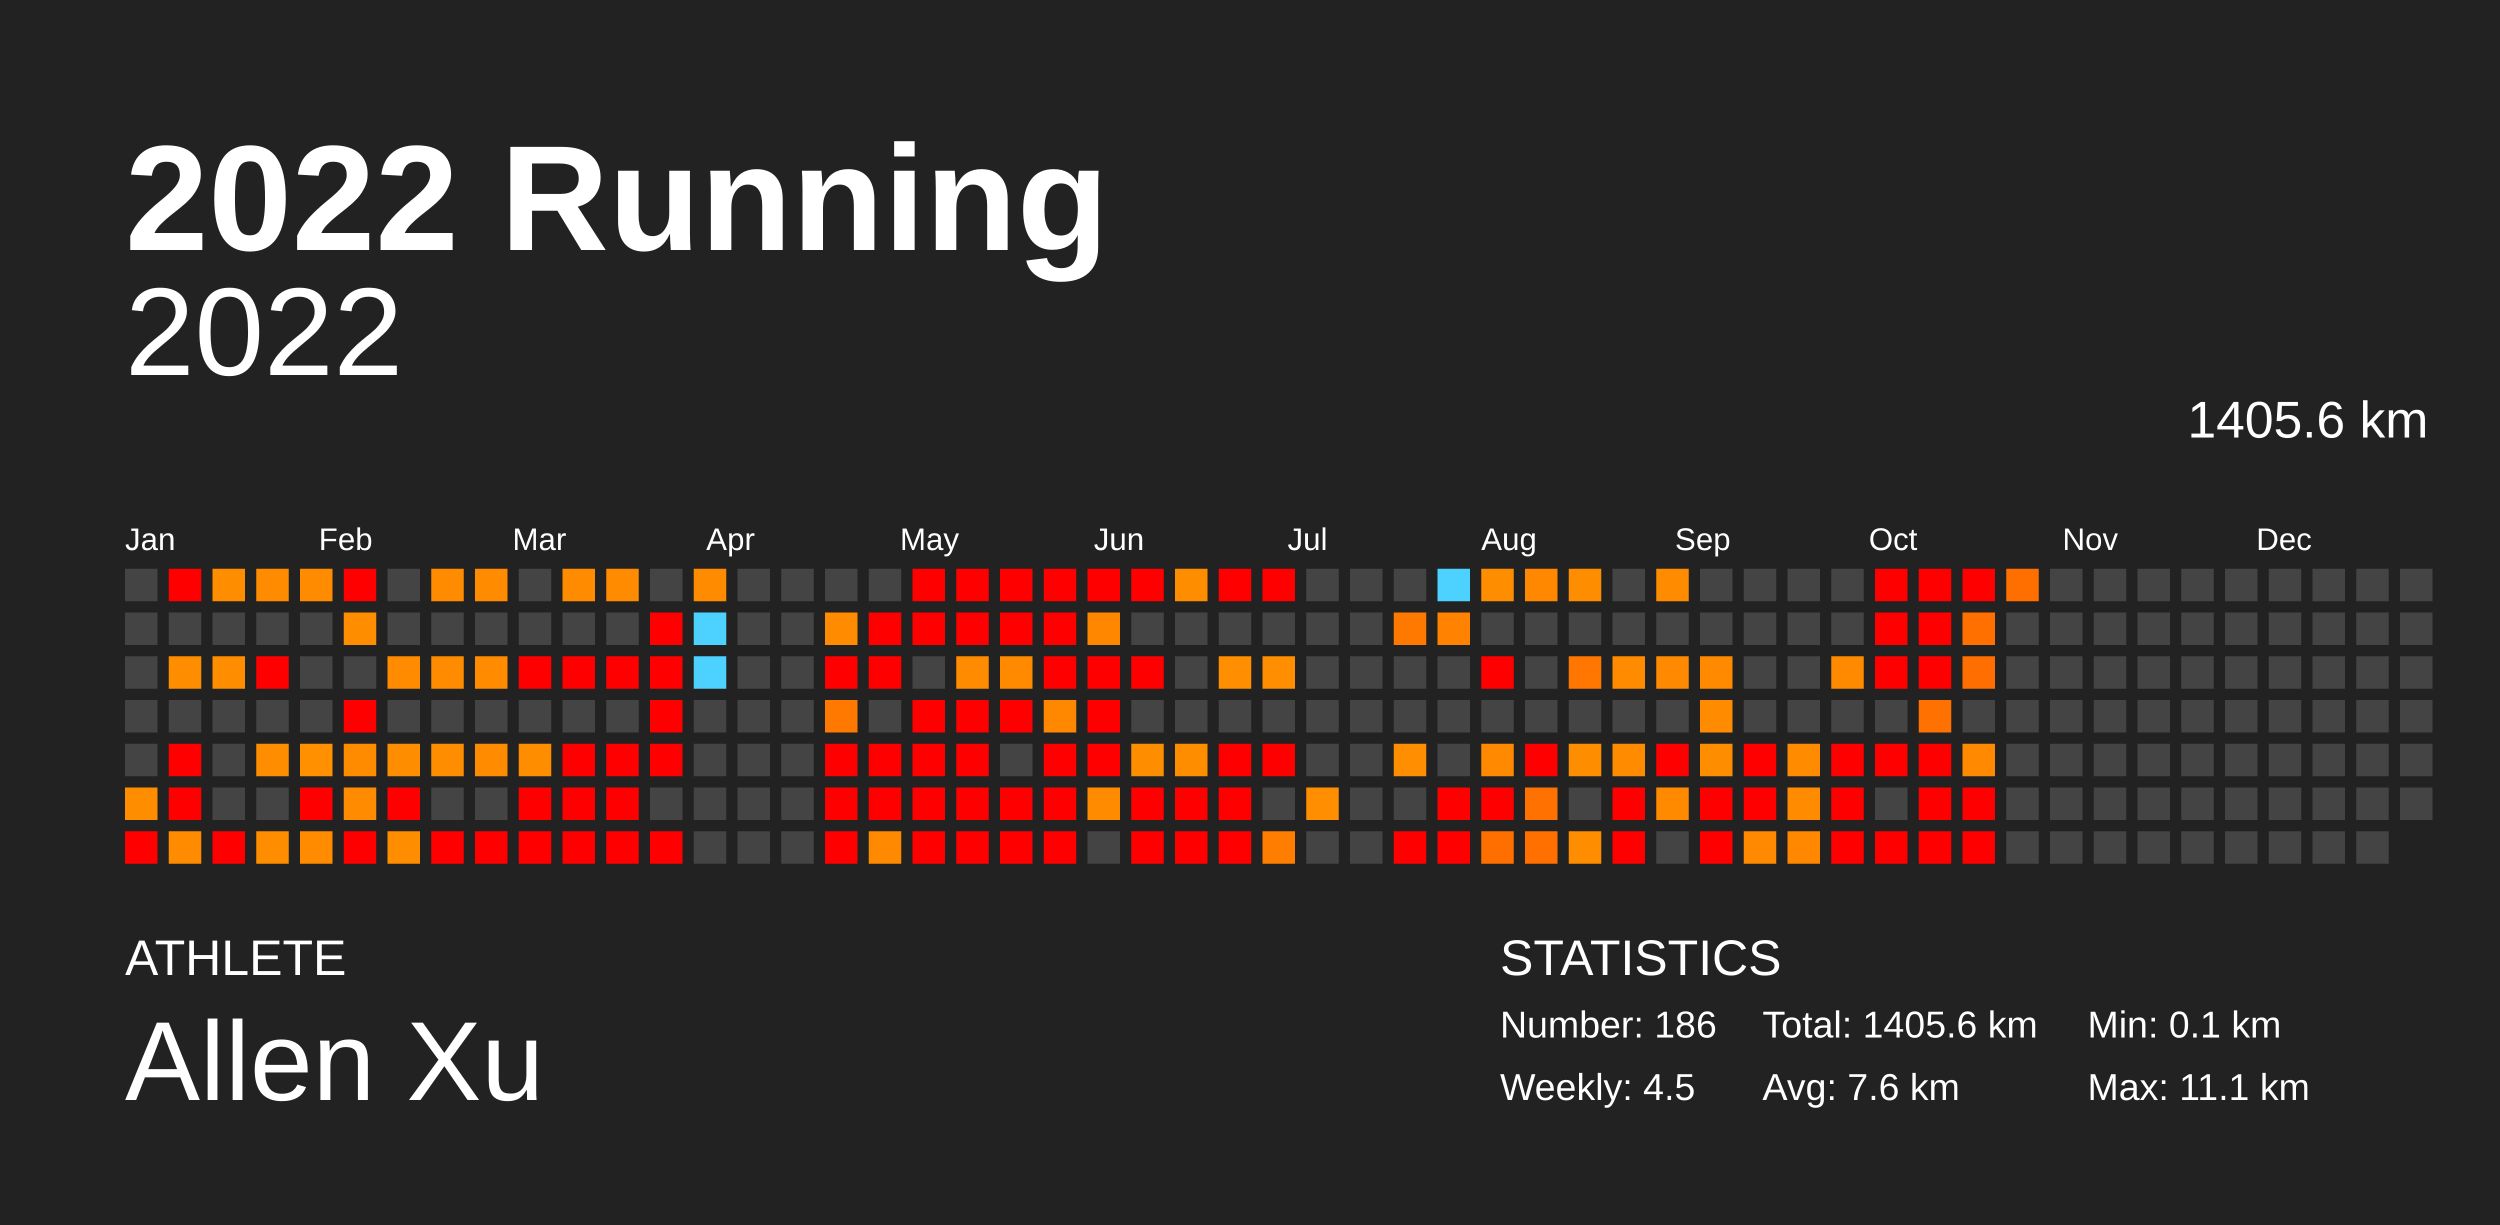
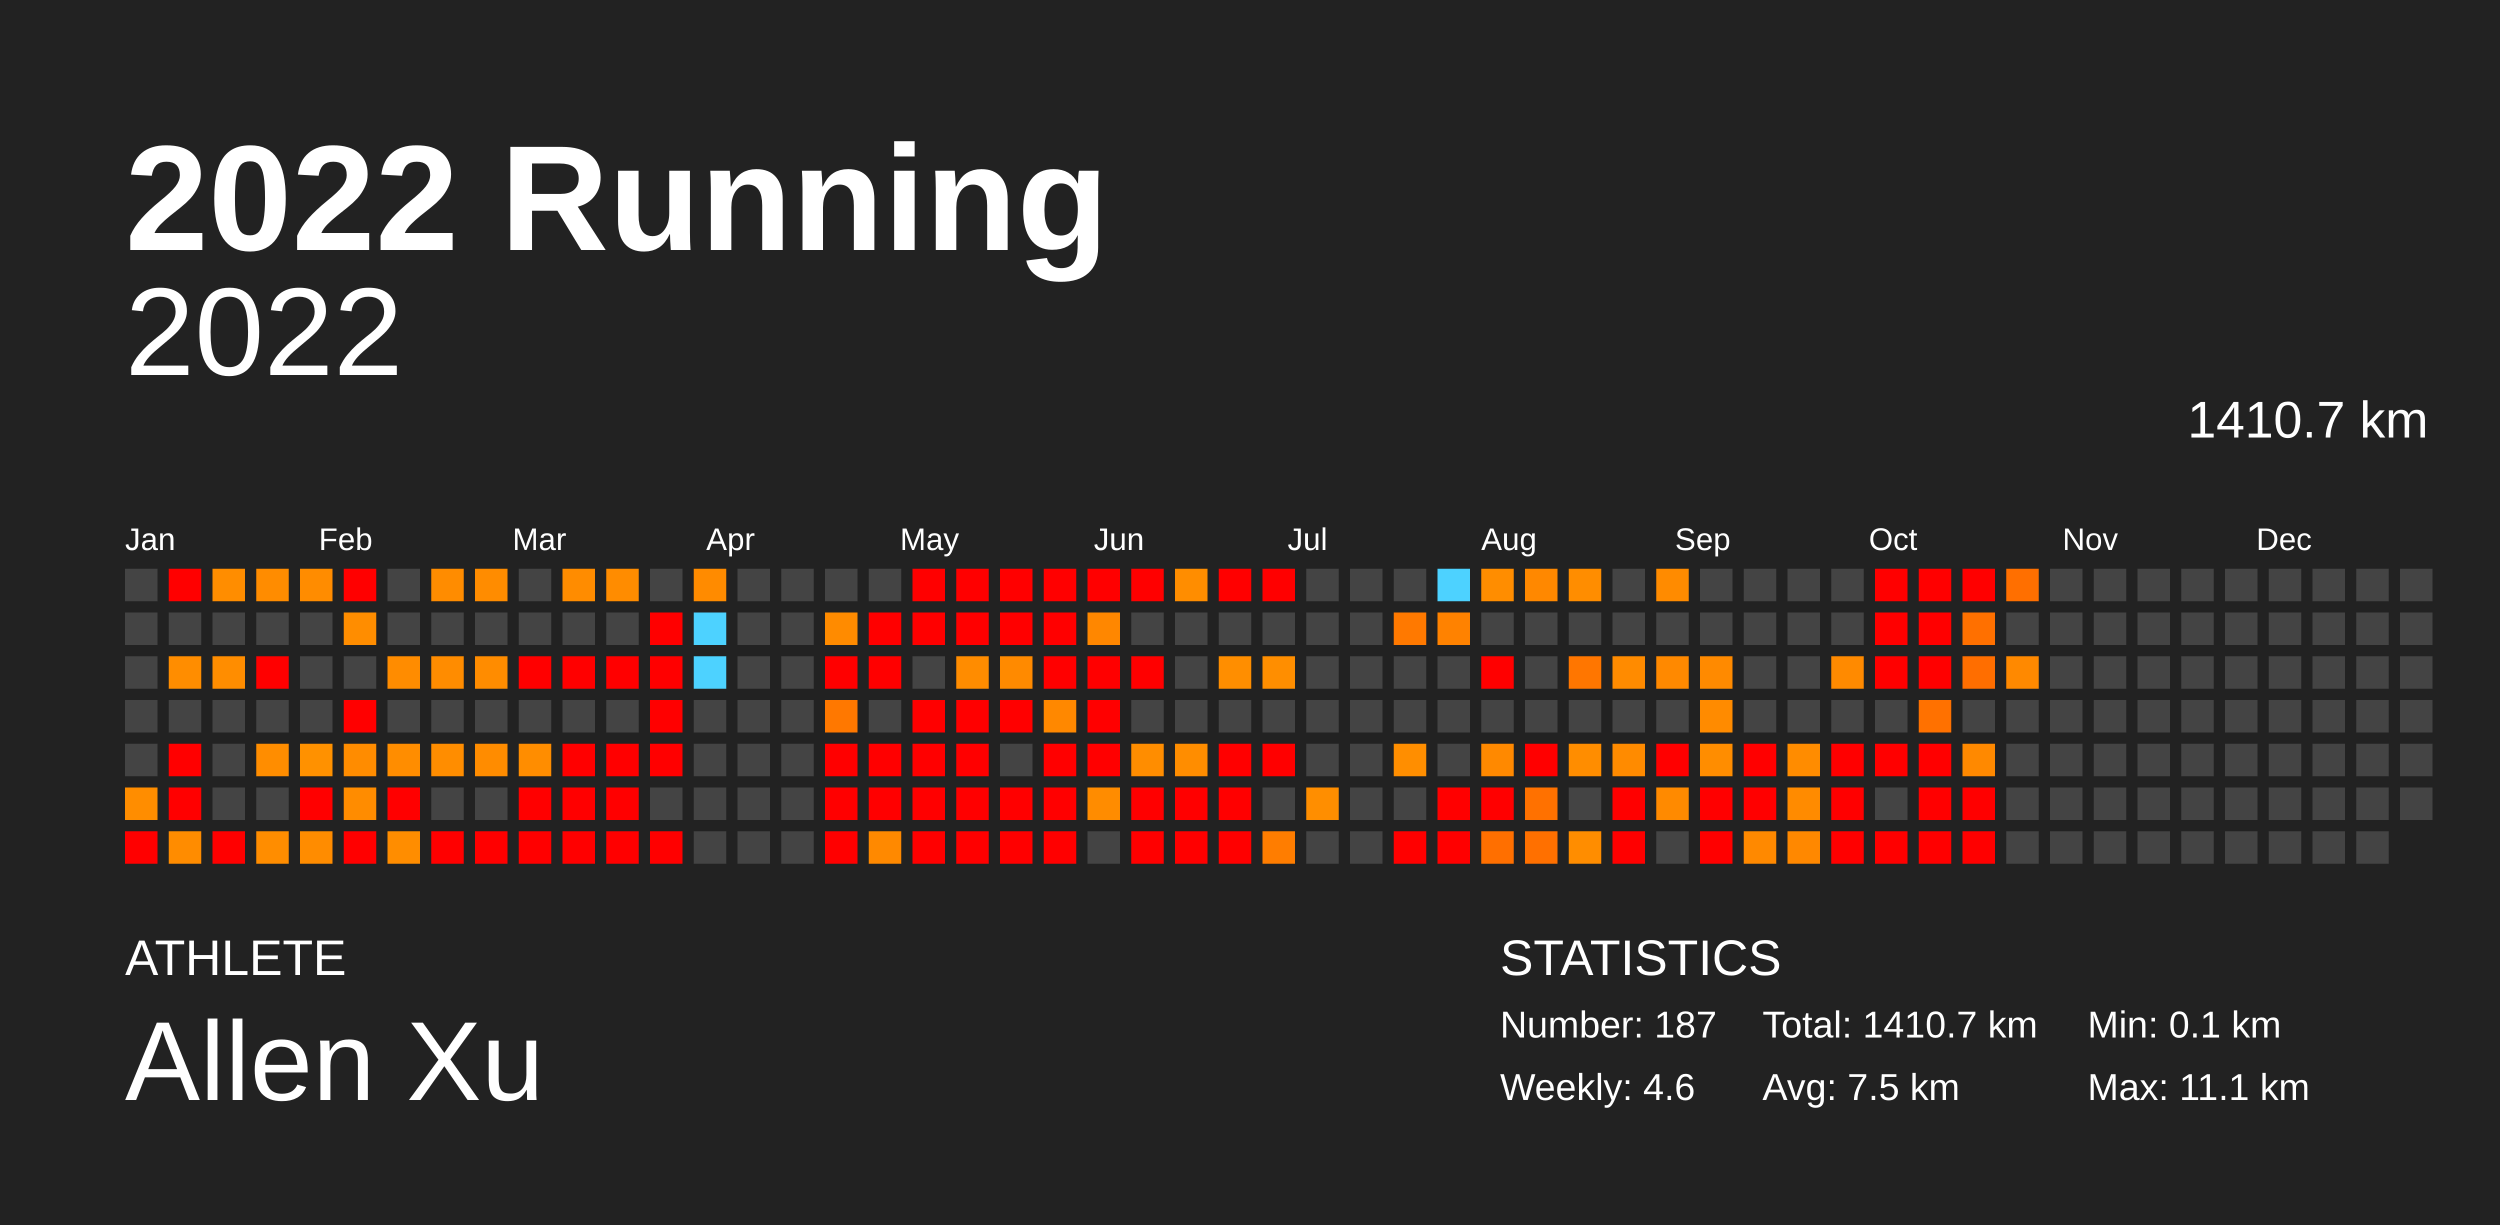
<svg xmlns="http://www.w3.org/2000/svg" baseProfile="full" height="98mm" version="1.1" viewBox="0,0,200,98" width="200mm">
  <defs />
  <rect fill="#222222" height="98" width="200" x="0" y="0" />
  <text fill="#FFFFFF" style="font-size:12px; font-family:Arial; font-weight:bold;" x="10" y="20">2022 Running</text>
  <text fill="#FFFFFF" style="font-size:4px; font-family:Arial" x="10" y="78">ATHLETE</text>
  <text fill="#FFFFFF" style="font-size:9px; font-family:Arial" x="10" y="88">Allen Xu</text>
  <text fill="#FFFFFF" style="font-size:4px; font-family:Arial" x="120" y="78">STATISTICS</text>
-   <text fill="#FFFFFF" style="font-size:3px; font-family:Arial" x="120" y="83">Number: 186</text>
-   <text fill="#FFFFFF" style="font-size:3px; font-family:Arial" x="120" y="88">Weekly: 4.5</text>
-   <text fill="#FFFFFF" style="font-size:3px; font-family:Arial" x="141" y="83">Total: 1405.6 km</text>
-   <text fill="#FFFFFF" style="font-size:3px; font-family:Arial" x="141" y="88">Avg: 7.6 km</text>
+   <text fill="#FFFFFF" style="font-size:3px; font-family:Arial" x="120" y="83">Number: 187</text>
+   <text fill="#FFFFFF" style="font-size:3px; font-family:Arial" x="120" y="88">Weekly: 4.6</text>
+   <text fill="#FFFFFF" style="font-size:3px; font-family:Arial" x="141" y="83">Total: 1410.7 km</text>
+   <text fill="#FFFFFF" style="font-size:3px; font-family:Arial" x="141" y="88">Avg: 7.5 km</text>
  <text fill="#FFFFFF" style="font-size:3px; font-family:Arial" x="167" y="83">Min: 0.1 km</text>
  <text fill="#FFFFFF" style="font-size:3px; font-family:Arial" x="167" y="88">Max: 11.1 km</text>
  <text alignment-baseline="hanging" fill="#FFFFFF" style="font-size:10.0px; font-family:Arial;" x="10" y="30">2022</text>
-   <text alignment-baseline="hanging" fill="#FFFFFF" style="font-size:4.125px; font-family:Arial;" x="175" y="35">1405.6 km</text>
+   <text alignment-baseline="hanging" fill="#FFFFFF" style="font-size:4.125px; font-family:Arial;" x="175" y="35">1410.7 km</text>
  <text fill="#FFFFFF" style="font-size:2.5px; font-family:Arial" x="10.0" y="44">Jan</text>
  <text fill="#FFFFFF" style="font-size:2.5px; font-family:Arial" x="25.5" y="44">Feb</text>
  <text fill="#FFFFFF" style="font-size:2.5px; font-family:Arial" x="41.0" y="44">Mar</text>
  <text fill="#FFFFFF" style="font-size:2.5px; font-family:Arial" x="56.5" y="44">Apr</text>
  <text fill="#FFFFFF" style="font-size:2.5px; font-family:Arial" x="72.0" y="44">May</text>
  <text fill="#FFFFFF" style="font-size:2.5px; font-family:Arial" x="87.5" y="44">Jun</text>
  <text fill="#FFFFFF" style="font-size:2.5px; font-family:Arial" x="103.0" y="44">Jul</text>
  <text fill="#FFFFFF" style="font-size:2.5px; font-family:Arial" x="118.5" y="44">Aug</text>
  <text fill="#FFFFFF" style="font-size:2.5px; font-family:Arial" x="134.0" y="44">Sep</text>
  <text fill="#FFFFFF" style="font-size:2.5px; font-family:Arial" x="149.5" y="44">Oct</text>
  <text fill="#FFFFFF" style="font-size:2.5px; font-family:Arial" x="165.0" y="44">Nov</text>
  <text fill="#FFFFFF" style="font-size:2.5px; font-family:Arial" x="180.5" y="44">Dec</text>
  <rect fill="#444444" height="2.6" width="2.6" x="10.0" y="45.5" />
  <rect fill="#444444" height="2.6" width="2.6" x="10.0" y="49.0" />
  <rect fill="#444444" height="2.6" width="2.6" x="10.0" y="52.5" />
  <rect fill="#444444" height="2.6" width="2.6" x="10.0" y="56.0" />
  <rect fill="#444444" height="2.6" width="2.6" x="10.0" y="59.5" />
  <rect fill="#ff8d00" height="2.6" width="2.6" x="10.0" y="63.0" />
  <rect fill="red" height="2.6" width="2.6" x="10.0" y="66.5" />
  <rect fill="red" height="2.6" width="2.6" x="13.5" y="45.5" />
  <rect fill="#444444" height="2.6" width="2.6" x="13.5" y="49.0" />
  <rect fill="#ff8d00" height="2.6" width="2.6" x="13.5" y="52.5" />
  <rect fill="#444444" height="2.6" width="2.6" x="13.5" y="56.0" />
  <rect fill="red" height="2.6" width="2.6" x="13.5" y="59.5" />
  <rect fill="red" height="2.6" width="2.6" x="13.5" y="63.0" />
  <rect fill="#ff8c00" height="2.6" width="2.6" x="13.5" y="66.5" />
  <rect fill="#ff8d00" height="2.6" width="2.6" x="17.0" y="45.5" />
  <rect fill="#444444" height="2.6" width="2.6" x="17.0" y="49.0" />
  <rect fill="#ff8d00" height="2.6" width="2.6" x="17.0" y="52.5" />
  <rect fill="#444444" height="2.6" width="2.6" x="17.0" y="56.0" />
  <rect fill="#444444" height="2.6" width="2.6" x="17.0" y="59.5" />
  <rect fill="#444444" height="2.6" width="2.6" x="17.0" y="63.0" />
  <rect fill="red" height="2.6" width="2.6" x="17.0" y="66.5" />
  <rect fill="#ff8c00" height="2.6" width="2.6" x="20.5" y="45.5" />
  <rect fill="#444444" height="2.6" width="2.6" x="20.5" y="49.0" />
  <rect fill="red" height="2.6" width="2.6" x="20.5" y="52.5" />
  <rect fill="#444444" height="2.6" width="2.6" x="20.5" y="56.0" />
  <rect fill="#ff8d00" height="2.6" width="2.6" x="20.5" y="59.5" />
  <rect fill="#444444" height="2.6" width="2.6" x="20.5" y="63.0" />
  <rect fill="#ff8d00" height="2.6" width="2.6" x="20.5" y="66.5" />
  <rect fill="#ff8c00" height="2.6" width="2.6" x="24.0" y="45.5" />
  <rect fill="#444444" height="2.6" width="2.6" x="24.0" y="49.0" />
  <rect fill="#444444" height="2.6" width="2.6" x="24.0" y="52.5" />
  <rect fill="#444444" height="2.6" width="2.6" x="24.0" y="56.0" />
  <rect fill="#ff9100" height="2.6" width="2.6" x="24.0" y="59.5" />
  <rect fill="red" height="2.6" width="2.6" x="24.0" y="63.0" />
  <rect fill="#ff8c00" height="2.6" width="2.6" x="24.0" y="66.5" />
  <rect fill="red" height="2.6" width="2.6" x="27.5" y="45.5" />
  <rect fill="#ff8d00" height="2.6" width="2.6" x="27.5" y="49.0" />
  <rect fill="#444444" height="2.6" width="2.6" x="27.5" y="52.5" />
  <rect fill="red" height="2.6" width="2.6" x="27.5" y="56.0" />
  <rect fill="#ff8c00" height="2.6" width="2.6" x="27.5" y="59.5" />
  <rect fill="#ff8c00" height="2.6" width="2.6" x="27.5" y="63.0" />
  <rect fill="red" height="2.6" width="2.6" x="27.5" y="66.5" />
  <rect fill="#444444" height="2.6" width="2.6" x="31.0" y="45.5" />
  <rect fill="#444444" height="2.6" width="2.6" x="31.0" y="49.0" />
  <rect fill="#ff8c00" height="2.6" width="2.6" x="31.0" y="52.5" />
  <rect fill="#444444" height="2.6" width="2.6" x="31.0" y="56.0" />
  <rect fill="#ff8d00" height="2.6" width="2.6" x="31.0" y="59.5" />
  <rect fill="red" height="2.6" width="2.6" x="31.0" y="63.0" />
  <rect fill="#ff8d00" height="2.6" width="2.6" x="31.0" y="66.5" />
  <rect fill="#ff8c00" height="2.6" width="2.6" x="34.5" y="45.5" />
  <rect fill="#444444" height="2.6" width="2.6" x="34.5" y="49.0" />
  <rect fill="#ff8c00" height="2.6" width="2.6" x="34.5" y="52.5" />
  <rect fill="#444444" height="2.6" width="2.6" x="34.5" y="56.0" />
  <rect fill="#ff8d00" height="2.6" width="2.6" x="34.5" y="59.5" />
  <rect fill="#444444" height="2.6" width="2.6" x="34.5" y="63.0" />
  <rect fill="red" height="2.6" width="2.6" x="34.5" y="66.5" />
  <rect fill="#ff8c00" height="2.6" width="2.6" x="38.0" y="45.5" />
  <rect fill="#444444" height="2.6" width="2.6" x="38.0" y="49.0" />
  <rect fill="#ff8c00" height="2.6" width="2.6" x="38.0" y="52.5" />
  <rect fill="#444444" height="2.6" width="2.6" x="38.0" y="56.0" />
  <rect fill="#ff8c00" height="2.6" width="2.6" x="38.0" y="59.5" />
  <rect fill="#444444" height="2.6" width="2.6" x="38.0" y="63.0" />
  <rect fill="red" height="2.6" width="2.6" x="38.0" y="66.5" />
  <rect fill="#444444" height="2.6" width="2.6" x="41.5" y="45.5" />
  <rect fill="#444444" height="2.6" width="2.6" x="41.5" y="49.0" />
  <rect fill="red" height="2.6" width="2.6" x="41.5" y="52.5" />
  <rect fill="#444444" height="2.6" width="2.6" x="41.5" y="56.0" />
  <rect fill="#ff8d00" height="2.6" width="2.6" x="41.5" y="59.5" />
  <rect fill="red" height="2.6" width="2.6" x="41.5" y="63.0" />
  <rect fill="red" height="2.6" width="2.6" x="41.5" y="66.5" />
  <rect fill="#ff8c00" height="2.6" width="2.6" x="45.0" y="45.5" />
  <rect fill="#444444" height="2.6" width="2.6" x="45.0" y="49.0" />
  <rect fill="red" height="2.6" width="2.6" x="45.0" y="52.5" />
  <rect fill="#444444" height="2.6" width="2.6" x="45.0" y="56.0" />
  <rect fill="red" height="2.6" width="2.6" x="45.0" y="59.5" />
  <rect fill="red" height="2.6" width="2.6" x="45.0" y="63.0" />
  <rect fill="red" height="2.6" width="2.6" x="45.0" y="66.5" />
  <rect fill="#ff8c00" height="2.6" width="2.6" x="48.5" y="45.5" />
  <rect fill="#444444" height="2.6" width="2.6" x="48.5" y="49.0" />
  <rect fill="red" height="2.6" width="2.6" x="48.5" y="52.5" />
  <rect fill="#444444" height="2.6" width="2.6" x="48.5" y="56.0" />
  <rect fill="red" height="2.6" width="2.6" x="48.5" y="59.5" />
  <rect fill="red" height="2.6" width="2.6" x="48.5" y="63.0" />
  <rect fill="red" height="2.6" width="2.6" x="48.5" y="66.5" />
  <rect fill="#444444" height="2.6" width="2.6" x="52.0" y="45.5" />
  <rect fill="red" height="2.6" width="2.6" x="52.0" y="49.0" />
  <rect fill="red" height="2.6" width="2.6" x="52.0" y="52.5" />
  <rect fill="red" height="2.6" width="2.6" x="52.0" y="56.0" />
  <rect fill="red" height="2.6" width="2.6" x="52.0" y="59.5" />
  <rect fill="#444444" height="2.6" width="2.6" x="52.0" y="63.0" />
  <rect fill="red" height="2.6" width="2.6" x="52.0" y="66.5" />
  <rect fill="#ff8b00" height="2.6" width="2.6" x="55.5" y="45.5" />
  <rect fill="#4dd2ff" height="2.6" width="2.6" x="55.5" y="49.0" />
  <rect fill="#4dd2ff" height="2.6" width="2.6" x="55.5" y="52.5" />
  <rect fill="#444444" height="2.6" width="2.6" x="55.5" y="56.0" />
  <rect fill="#444444" height="2.6" width="2.6" x="55.5" y="59.5" />
  <rect fill="#444444" height="2.6" width="2.6" x="55.5" y="63.0" />
  <rect fill="#444444" height="2.6" width="2.6" x="55.5" y="66.5" />
  <rect fill="#444444" height="2.6" width="2.6" x="59.0" y="45.5" />
  <rect fill="#444444" height="2.6" width="2.6" x="59.0" y="49.0" />
  <rect fill="#444444" height="2.6" width="2.6" x="59.0" y="52.5" />
  <rect fill="#444444" height="2.6" width="2.6" x="59.0" y="56.0" />
  <rect fill="#444444" height="2.6" width="2.6" x="59.0" y="59.5" />
  <rect fill="#444444" height="2.6" width="2.6" x="59.0" y="63.0" />
  <rect fill="#444444" height="2.6" width="2.6" x="59.0" y="66.5" />
  <rect fill="#444444" height="2.6" width="2.6" x="62.5" y="45.5" />
  <rect fill="#444444" height="2.6" width="2.6" x="62.5" y="49.0" />
  <rect fill="#444444" height="2.6" width="2.6" x="62.5" y="52.5" />
  <rect fill="#444444" height="2.6" width="2.6" x="62.5" y="56.0" />
  <rect fill="#444444" height="2.6" width="2.6" x="62.5" y="59.5" />
  <rect fill="#444444" height="2.6" width="2.6" x="62.5" y="63.0" />
  <rect fill="#444444" height="2.6" width="2.6" x="62.5" y="66.5" />
  <rect fill="#444444" height="2.6" width="2.6" x="66.0" y="45.5" />
  <rect fill="#ff8b00" height="2.6" width="2.6" x="66.0" y="49.0" />
  <rect fill="red" height="2.6" width="2.6" x="66.0" y="52.5" />
  <rect fill="#ff7800" height="2.6" width="2.6" x="66.0" y="56.0" />
  <rect fill="red" height="2.6" width="2.6" x="66.0" y="59.5" />
  <rect fill="red" height="2.6" width="2.6" x="66.0" y="63.0" />
  <rect fill="red" height="2.6" width="2.6" x="66.0" y="66.5" />
  <rect fill="#444444" height="2.6" width="2.6" x="69.5" y="45.5" />
  <rect fill="red" height="2.6" width="2.6" x="69.5" y="49.0" />
  <rect fill="red" height="2.6" width="2.6" x="69.5" y="52.5" />
  <rect fill="#444444" height="2.6" width="2.6" x="69.5" y="56.0" />
  <rect fill="red" height="2.6" width="2.6" x="69.5" y="59.5" />
  <rect fill="red" height="2.6" width="2.6" x="69.5" y="63.0" />
  <rect fill="#ff8900" height="2.6" width="2.6" x="69.5" y="66.5" />
  <rect fill="red" height="2.6" width="2.6" x="73.0" y="45.5" />
  <rect fill="red" height="2.6" width="2.6" x="73.0" y="49.0" />
  <rect fill="#444444" height="2.6" width="2.6" x="73.0" y="52.5" />
  <rect fill="red" height="2.6" width="2.6" x="73.0" y="56.0" />
  <rect fill="red" height="2.6" width="2.6" x="73.0" y="59.5" />
  <rect fill="red" height="2.6" width="2.6" x="73.0" y="63.0" />
  <rect fill="red" height="2.6" width="2.6" x="73.0" y="66.5" />
  <rect fill="red" height="2.6" width="2.6" x="76.5" y="45.5" />
  <rect fill="red" height="2.6" width="2.6" x="76.5" y="49.0" />
  <rect fill="#ff8c00" height="2.6" width="2.6" x="76.5" y="52.5" />
  <rect fill="red" height="2.6" width="2.6" x="76.5" y="56.0" />
  <rect fill="red" height="2.6" width="2.6" x="76.5" y="59.5" />
  <rect fill="red" height="2.6" width="2.6" x="76.5" y="63.0" />
  <rect fill="red" height="2.6" width="2.6" x="76.5" y="66.5" />
  <rect fill="red" height="2.6" width="2.6" x="80.0" y="45.5" />
  <rect fill="red" height="2.6" width="2.6" x="80.0" y="49.0" />
  <rect fill="#ff8a00" height="2.6" width="2.6" x="80.0" y="52.5" />
  <rect fill="red" height="2.6" width="2.6" x="80.0" y="56.0" />
  <rect fill="#444444" height="2.6" width="2.6" x="80.0" y="59.5" />
  <rect fill="red" height="2.6" width="2.6" x="80.0" y="63.0" />
  <rect fill="red" height="2.6" width="2.6" x="80.0" y="66.5" />
  <rect fill="red" height="2.6" width="2.6" x="83.5" y="45.5" />
  <rect fill="red" height="2.6" width="2.6" x="83.5" y="49.0" />
  <rect fill="red" height="2.6" width="2.6" x="83.5" y="52.5" />
  <rect fill="#ff8800" height="2.6" width="2.6" x="83.5" y="56.0" />
  <rect fill="red" height="2.6" width="2.6" x="83.5" y="59.5" />
  <rect fill="red" height="2.6" width="2.6" x="83.5" y="63.0" />
  <rect fill="red" height="2.6" width="2.6" x="83.5" y="66.5" />
  <rect fill="red" height="2.6" width="2.6" x="87.0" y="45.5" />
  <rect fill="#ff8700" height="2.6" width="2.6" x="87.0" y="49.0" />
  <rect fill="red" height="2.6" width="2.6" x="87.0" y="52.5" />
  <rect fill="red" height="2.6" width="2.6" x="87.0" y="56.0" />
  <rect fill="red" height="2.6" width="2.6" x="87.0" y="59.5" />
  <rect fill="#ff8c00" height="2.6" width="2.6" x="87.0" y="63.0" />
  <rect fill="#444444" height="2.6" width="2.6" x="87.0" y="66.5" />
  <rect fill="red" height="2.6" width="2.6" x="90.5" y="45.5" />
  <rect fill="#444444" height="2.6" width="2.6" x="90.5" y="49.0" />
  <rect fill="red" height="2.6" width="2.6" x="90.5" y="52.5" />
  <rect fill="#444444" height="2.6" width="2.6" x="90.5" y="56.0" />
  <rect fill="#ff8d00" height="2.6" width="2.6" x="90.5" y="59.5" />
  <rect fill="red" height="2.6" width="2.6" x="90.5" y="63.0" />
  <rect fill="red" height="2.6" width="2.6" x="90.5" y="66.5" />
  <rect fill="#ff8d00" height="2.6" width="2.6" x="94.0" y="45.5" />
  <rect fill="#444444" height="2.6" width="2.6" x="94.0" y="49.0" />
  <rect fill="#444444" height="2.6" width="2.6" x="94.0" y="52.5" />
  <rect fill="#444444" height="2.6" width="2.6" x="94.0" y="56.0" />
  <rect fill="#ff8d00" height="2.6" width="2.6" x="94.0" y="59.5" />
  <rect fill="red" height="2.6" width="2.6" x="94.0" y="63.0" />
  <rect fill="red" height="2.6" width="2.6" x="94.0" y="66.5" />
  <rect fill="red" height="2.6" width="2.6" x="97.5" y="45.5" />
  <rect fill="#444444" height="2.6" width="2.6" x="97.5" y="49.0" />
  <rect fill="#ff8e00" height="2.6" width="2.6" x="97.5" y="52.5" />
  <rect fill="#444444" height="2.6" width="2.6" x="97.5" y="56.0" />
  <rect fill="red" height="2.6" width="2.6" x="97.5" y="59.5" />
  <rect fill="red" height="2.6" width="2.6" x="97.5" y="63.0" />
  <rect fill="red" height="2.6" width="2.6" x="97.5" y="66.5" />
  <rect fill="red" height="2.6" width="2.6" x="101.0" y="45.5" />
  <rect fill="#444444" height="2.6" width="2.6" x="101.0" y="49.0" />
  <rect fill="#ff8e00" height="2.6" width="2.6" x="101.0" y="52.5" />
  <rect fill="#444444" height="2.6" width="2.6" x="101.0" y="56.0" />
  <rect fill="red" height="2.6" width="2.6" x="101.0" y="59.5" />
  <rect fill="#444444" height="2.6" width="2.6" x="101.0" y="63.0" />
  <rect fill="#ff7d00" height="2.6" width="2.6" x="101.0" y="66.5" />
  <rect fill="#444444" height="2.6" width="2.6" x="104.5" y="45.5" />
  <rect fill="#444444" height="2.6" width="2.6" x="104.5" y="49.0" />
  <rect fill="#444444" height="2.6" width="2.6" x="104.5" y="52.5" />
  <rect fill="#444444" height="2.6" width="2.6" x="104.5" y="56.0" />
  <rect fill="#444444" height="2.6" width="2.6" x="104.5" y="59.5" />
  <rect fill="#ff8e00" height="2.6" width="2.6" x="104.5" y="63.0" />
  <rect fill="#444444" height="2.6" width="2.6" x="104.5" y="66.5" />
  <rect fill="#444444" height="2.6" width="2.6" x="108.0" y="45.5" />
  <rect fill="#444444" height="2.6" width="2.6" x="108.0" y="49.0" />
  <rect fill="#444444" height="2.6" width="2.6" x="108.0" y="52.5" />
  <rect fill="#444444" height="2.6" width="2.6" x="108.0" y="56.0" />
  <rect fill="#444444" height="2.6" width="2.6" x="108.0" y="59.5" />
  <rect fill="#444444" height="2.6" width="2.6" x="108.0" y="63.0" />
  <rect fill="#444444" height="2.6" width="2.6" x="108.0" y="66.5" />
  <rect fill="#444444" height="2.6" width="2.6" x="111.5" y="45.5" />
  <rect fill="#ff7900" height="2.6" width="2.6" x="111.5" y="49.0" />
  <rect fill="#444444" height="2.6" width="2.6" x="111.5" y="52.5" />
  <rect fill="#444444" height="2.6" width="2.6" x="111.5" y="56.0" />
  <rect fill="#ff8e00" height="2.6" width="2.6" x="111.5" y="59.5" />
  <rect fill="#444444" height="2.6" width="2.6" x="111.5" y="63.0" />
  <rect fill="red" height="2.6" width="2.6" x="111.5" y="66.5" />
  <rect fill="#4dd2ff" height="2.6" width="2.6" x="115.0" y="45.5" />
  <rect fill="#ff8200" height="2.6" width="2.6" x="115.0" y="49.0" />
  <rect fill="#444444" height="2.6" width="2.6" x="115.0" y="52.5" />
  <rect fill="#444444" height="2.6" width="2.6" x="115.0" y="56.0" />
  <rect fill="#444444" height="2.6" width="2.6" x="115.0" y="59.5" />
  <rect fill="red" height="2.6" width="2.6" x="115.0" y="63.0" />
  <rect fill="red" height="2.6" width="2.6" x="115.0" y="66.5" />
  <rect fill="#ff8d00" height="2.6" width="2.6" x="118.5" y="45.5" />
  <rect fill="#444444" height="2.6" width="2.6" x="118.5" y="49.0" />
  <rect fill="red" height="2.6" width="2.6" x="118.5" y="52.5" />
  <rect fill="#444444" height="2.6" width="2.6" x="118.5" y="56.0" />
  <rect fill="#ff8900" height="2.6" width="2.6" x="118.5" y="59.5" />
  <rect fill="red" height="2.6" width="2.6" x="118.5" y="63.0" />
  <rect fill="#ff6f00" height="2.6" width="2.6" x="118.5" y="66.5" />
  <rect fill="#ff8800" height="2.6" width="2.6" x="122.0" y="45.5" />
  <rect fill="#444444" height="2.6" width="2.6" x="122.0" y="49.0" />
  <rect fill="#444444" height="2.6" width="2.6" x="122.0" y="52.5" />
  <rect fill="#444444" height="2.6" width="2.6" x="122.0" y="56.0" />
  <rect fill="red" height="2.6" width="2.6" x="122.0" y="59.5" />
  <rect fill="#ff7100" height="2.6" width="2.6" x="122.0" y="63.0" />
  <rect fill="#ff7000" height="2.6" width="2.6" x="122.0" y="66.5" />
  <rect fill="#ff8d00" height="2.6" width="2.6" x="125.5" y="45.5" />
  <rect fill="#444444" height="2.6" width="2.6" x="125.5" y="49.0" />
  <rect fill="#ff7600" height="2.6" width="2.6" x="125.5" y="52.5" />
  <rect fill="#444444" height="2.6" width="2.6" x="125.5" y="56.0" />
  <rect fill="#ff8d00" height="2.6" width="2.6" x="125.5" y="59.5" />
  <rect fill="#444444" height="2.6" width="2.6" x="125.5" y="63.0" />
  <rect fill="#ff8d00" height="2.6" width="2.6" x="125.5" y="66.5" />
  <rect fill="#444444" height="2.6" width="2.6" x="129.0" y="45.5" />
  <rect fill="#444444" height="2.6" width="2.6" x="129.0" y="49.0" />
  <rect fill="#ff8b00" height="2.6" width="2.6" x="129.0" y="52.5" />
  <rect fill="#444444" height="2.6" width="2.6" x="129.0" y="56.0" />
  <rect fill="#ff8b00" height="2.6" width="2.6" x="129.0" y="59.5" />
  <rect fill="red" height="2.6" width="2.6" x="129.0" y="63.0" />
  <rect fill="red" height="2.6" width="2.6" x="129.0" y="66.5" />
  <rect fill="#ff8b00" height="2.6" width="2.6" x="132.5" y="45.5" />
  <rect fill="#444444" height="2.6" width="2.6" x="132.5" y="49.0" />
  <rect fill="#ff8900" height="2.6" width="2.6" x="132.5" y="52.5" />
  <rect fill="#444444" height="2.6" width="2.6" x="132.5" y="56.0" />
  <rect fill="red" height="2.6" width="2.6" x="132.5" y="59.5" />
  <rect fill="#ff8a00" height="2.6" width="2.6" x="132.5" y="63.0" />
  <rect fill="#444444" height="2.6" width="2.6" x="132.5" y="66.5" />
  <rect fill="#444444" height="2.6" width="2.6" x="136.0" y="45.5" />
  <rect fill="#444444" height="2.6" width="2.6" x="136.0" y="49.0" />
  <rect fill="#ff8a00" height="2.6" width="2.6" x="136.0" y="52.5" />
  <rect fill="#ff8b00" height="2.6" width="2.6" x="136.0" y="56.0" />
  <rect fill="#ff8d00" height="2.6" width="2.6" x="136.0" y="59.5" />
  <rect fill="red" height="2.6" width="2.6" x="136.0" y="63.0" />
  <rect fill="red" height="2.6" width="2.6" x="136.0" y="66.5" />
  <rect fill="#444444" height="2.6" width="2.6" x="139.5" y="45.5" />
  <rect fill="#444444" height="2.6" width="2.6" x="139.5" y="49.0" />
  <rect fill="#444444" height="2.6" width="2.6" x="139.5" y="52.5" />
  <rect fill="#444444" height="2.6" width="2.6" x="139.5" y="56.0" />
  <rect fill="red" height="2.6" width="2.6" x="139.5" y="59.5" />
  <rect fill="red" height="2.6" width="2.6" x="139.5" y="63.0" />
  <rect fill="#ff8900" height="2.6" width="2.6" x="139.5" y="66.5" />
  <rect fill="#444444" height="2.6" width="2.6" x="143.0" y="45.5" />
  <rect fill="#444444" height="2.6" width="2.6" x="143.0" y="49.0" />
  <rect fill="#444444" height="2.6" width="2.6" x="143.0" y="52.5" />
  <rect fill="#444444" height="2.6" width="2.6" x="143.0" y="56.0" />
  <rect fill="#ff8c00" height="2.6" width="2.6" x="143.0" y="59.5" />
  <rect fill="#ff8b00" height="2.6" width="2.6" x="143.0" y="63.0" />
  <rect fill="#ff8800" height="2.6" width="2.6" x="143.0" y="66.5" />
  <rect fill="#444444" height="2.6" width="2.6" x="146.5" y="45.5" />
  <rect fill="#444444" height="2.6" width="2.6" x="146.5" y="49.0" />
  <rect fill="#ff8a00" height="2.6" width="2.6" x="146.5" y="52.5" />
  <rect fill="#444444" height="2.6" width="2.6" x="146.5" y="56.0" />
  <rect fill="red" height="2.6" width="2.6" x="146.5" y="59.5" />
  <rect fill="red" height="2.6" width="2.6" x="146.5" y="63.0" />
  <rect fill="red" height="2.6" width="2.6" x="146.5" y="66.5" />
  <rect fill="red" height="2.6" width="2.6" x="150.0" y="45.5" />
  <rect fill="red" height="2.6" width="2.6" x="150.0" y="49.0" />
  <rect fill="red" height="2.6" width="2.6" x="150.0" y="52.5" />
  <rect fill="#444444" height="2.6" width="2.6" x="150.0" y="56.0" />
  <rect fill="red" height="2.6" width="2.6" x="150.0" y="59.5" />
  <rect fill="#444444" height="2.6" width="2.6" x="150.0" y="63.0" />
  <rect fill="red" height="2.6" width="2.6" x="150.0" y="66.5" />
  <rect fill="red" height="2.6" width="2.6" x="153.5" y="45.5" />
  <rect fill="red" height="2.6" width="2.6" x="153.5" y="49.0" />
  <rect fill="red" height="2.6" width="2.6" x="153.5" y="52.5" />
  <rect fill="#ff7100" height="2.6" width="2.6" x="153.5" y="56.0" />
  <rect fill="red" height="2.6" width="2.6" x="153.5" y="59.5" />
  <rect fill="red" height="2.6" width="2.6" x="153.5" y="63.0" />
  <rect fill="red" height="2.6" width="2.6" x="153.5" y="66.5" />
  <rect fill="red" height="2.6" width="2.6" x="157.0" y="45.5" />
  <rect fill="#ff7000" height="2.6" width="2.6" x="157.0" y="49.0" />
  <rect fill="#ff6e00" height="2.6" width="2.6" x="157.0" y="52.5" />
  <rect fill="#444444" height="2.6" width="2.6" x="157.0" y="56.0" />
  <rect fill="#ff8900" height="2.6" width="2.6" x="157.0" y="59.5" />
  <rect fill="red" height="2.6" width="2.6" x="157.0" y="63.0" />
  <rect fill="red" height="2.6" width="2.6" x="157.0" y="66.5" />
  <rect fill="#ff6f00" height="2.6" width="2.6" x="160.5" y="45.5" />
  <rect fill="#444444" height="2.6" width="2.6" x="160.5" y="49.0" />
-   <rect fill="#444444" height="2.6" width="2.6" x="160.5" y="52.5" />
+   <rect fill="#ff8900" height="2.6" width="2.6" x="160.5" y="52.5" />
  <rect fill="#444444" height="2.6" width="2.6" x="160.5" y="56.0" />
  <rect fill="#444444" height="2.6" width="2.6" x="160.5" y="59.5" />
  <rect fill="#444444" height="2.6" width="2.6" x="160.5" y="63.0" />
  <rect fill="#444444" height="2.6" width="2.6" x="160.5" y="66.5" />
  <rect fill="#444444" height="2.6" width="2.6" x="164.0" y="45.5" />
  <rect fill="#444444" height="2.6" width="2.6" x="164.0" y="49.0" />
  <rect fill="#444444" height="2.6" width="2.6" x="164.0" y="52.5" />
  <rect fill="#444444" height="2.6" width="2.6" x="164.0" y="56.0" />
  <rect fill="#444444" height="2.6" width="2.6" x="164.0" y="59.5" />
  <rect fill="#444444" height="2.6" width="2.6" x="164.0" y="63.0" />
  <rect fill="#444444" height="2.6" width="2.6" x="164.0" y="66.5" />
  <rect fill="#444444" height="2.6" width="2.6" x="167.5" y="45.5" />
  <rect fill="#444444" height="2.6" width="2.6" x="167.5" y="49.0" />
  <rect fill="#444444" height="2.6" width="2.6" x="167.5" y="52.5" />
  <rect fill="#444444" height="2.6" width="2.6" x="167.5" y="56.0" />
  <rect fill="#444444" height="2.6" width="2.6" x="167.5" y="59.5" />
  <rect fill="#444444" height="2.6" width="2.6" x="167.5" y="63.0" />
  <rect fill="#444444" height="2.6" width="2.6" x="167.5" y="66.5" />
  <rect fill="#444444" height="2.6" width="2.6" x="171.0" y="45.5" />
  <rect fill="#444444" height="2.6" width="2.6" x="171.0" y="49.0" />
  <rect fill="#444444" height="2.6" width="2.6" x="171.0" y="52.5" />
  <rect fill="#444444" height="2.6" width="2.6" x="171.0" y="56.0" />
  <rect fill="#444444" height="2.6" width="2.6" x="171.0" y="59.5" />
  <rect fill="#444444" height="2.6" width="2.6" x="171.0" y="63.0" />
  <rect fill="#444444" height="2.6" width="2.6" x="171.0" y="66.5" />
  <rect fill="#444444" height="2.6" width="2.6" x="174.5" y="45.5" />
  <rect fill="#444444" height="2.6" width="2.6" x="174.5" y="49.0" />
  <rect fill="#444444" height="2.6" width="2.6" x="174.5" y="52.5" />
  <rect fill="#444444" height="2.6" width="2.6" x="174.5" y="56.0" />
  <rect fill="#444444" height="2.6" width="2.6" x="174.5" y="59.5" />
  <rect fill="#444444" height="2.6" width="2.6" x="174.5" y="63.0" />
  <rect fill="#444444" height="2.6" width="2.6" x="174.5" y="66.5" />
  <rect fill="#444444" height="2.6" width="2.6" x="178.0" y="45.5" />
  <rect fill="#444444" height="2.6" width="2.6" x="178.0" y="49.0" />
  <rect fill="#444444" height="2.6" width="2.6" x="178.0" y="52.5" />
  <rect fill="#444444" height="2.6" width="2.6" x="178.0" y="56.0" />
  <rect fill="#444444" height="2.6" width="2.6" x="178.0" y="59.5" />
  <rect fill="#444444" height="2.6" width="2.6" x="178.0" y="63.0" />
  <rect fill="#444444" height="2.6" width="2.6" x="178.0" y="66.5" />
  <rect fill="#444444" height="2.6" width="2.6" x="181.5" y="45.5" />
  <rect fill="#444444" height="2.6" width="2.6" x="181.5" y="49.0" />
  <rect fill="#444444" height="2.6" width="2.6" x="181.5" y="52.5" />
  <rect fill="#444444" height="2.6" width="2.6" x="181.5" y="56.0" />
  <rect fill="#444444" height="2.6" width="2.6" x="181.5" y="59.5" />
  <rect fill="#444444" height="2.6" width="2.6" x="181.5" y="63.0" />
  <rect fill="#444444" height="2.6" width="2.6" x="181.5" y="66.5" />
  <rect fill="#444444" height="2.6" width="2.6" x="185.0" y="45.5" />
  <rect fill="#444444" height="2.6" width="2.6" x="185.0" y="49.0" />
  <rect fill="#444444" height="2.6" width="2.6" x="185.0" y="52.5" />
  <rect fill="#444444" height="2.6" width="2.6" x="185.0" y="56.0" />
  <rect fill="#444444" height="2.6" width="2.6" x="185.0" y="59.5" />
  <rect fill="#444444" height="2.6" width="2.6" x="185.0" y="63.0" />
  <rect fill="#444444" height="2.6" width="2.6" x="185.0" y="66.5" />
  <rect fill="#444444" height="2.6" width="2.6" x="188.5" y="45.5" />
  <rect fill="#444444" height="2.6" width="2.6" x="188.5" y="49.0" />
  <rect fill="#444444" height="2.6" width="2.6" x="188.5" y="52.5" />
  <rect fill="#444444" height="2.6" width="2.6" x="188.5" y="56.0" />
  <rect fill="#444444" height="2.6" width="2.6" x="188.5" y="59.5" />
  <rect fill="#444444" height="2.6" width="2.6" x="188.5" y="63.0" />
  <rect fill="#444444" height="2.6" width="2.6" x="188.5" y="66.5" />
  <rect fill="#444444" height="2.6" width="2.6" x="192.0" y="45.5" />
  <rect fill="#444444" height="2.6" width="2.6" x="192.0" y="49.0" />
  <rect fill="#444444" height="2.6" width="2.6" x="192.0" y="52.5" />
  <rect fill="#444444" height="2.6" width="2.6" x="192.0" y="56.0" />
  <rect fill="#444444" height="2.6" width="2.6" x="192.0" y="59.5" />
  <rect fill="#444444" height="2.6" width="2.6" x="192.0" y="63.0" />
</svg>
